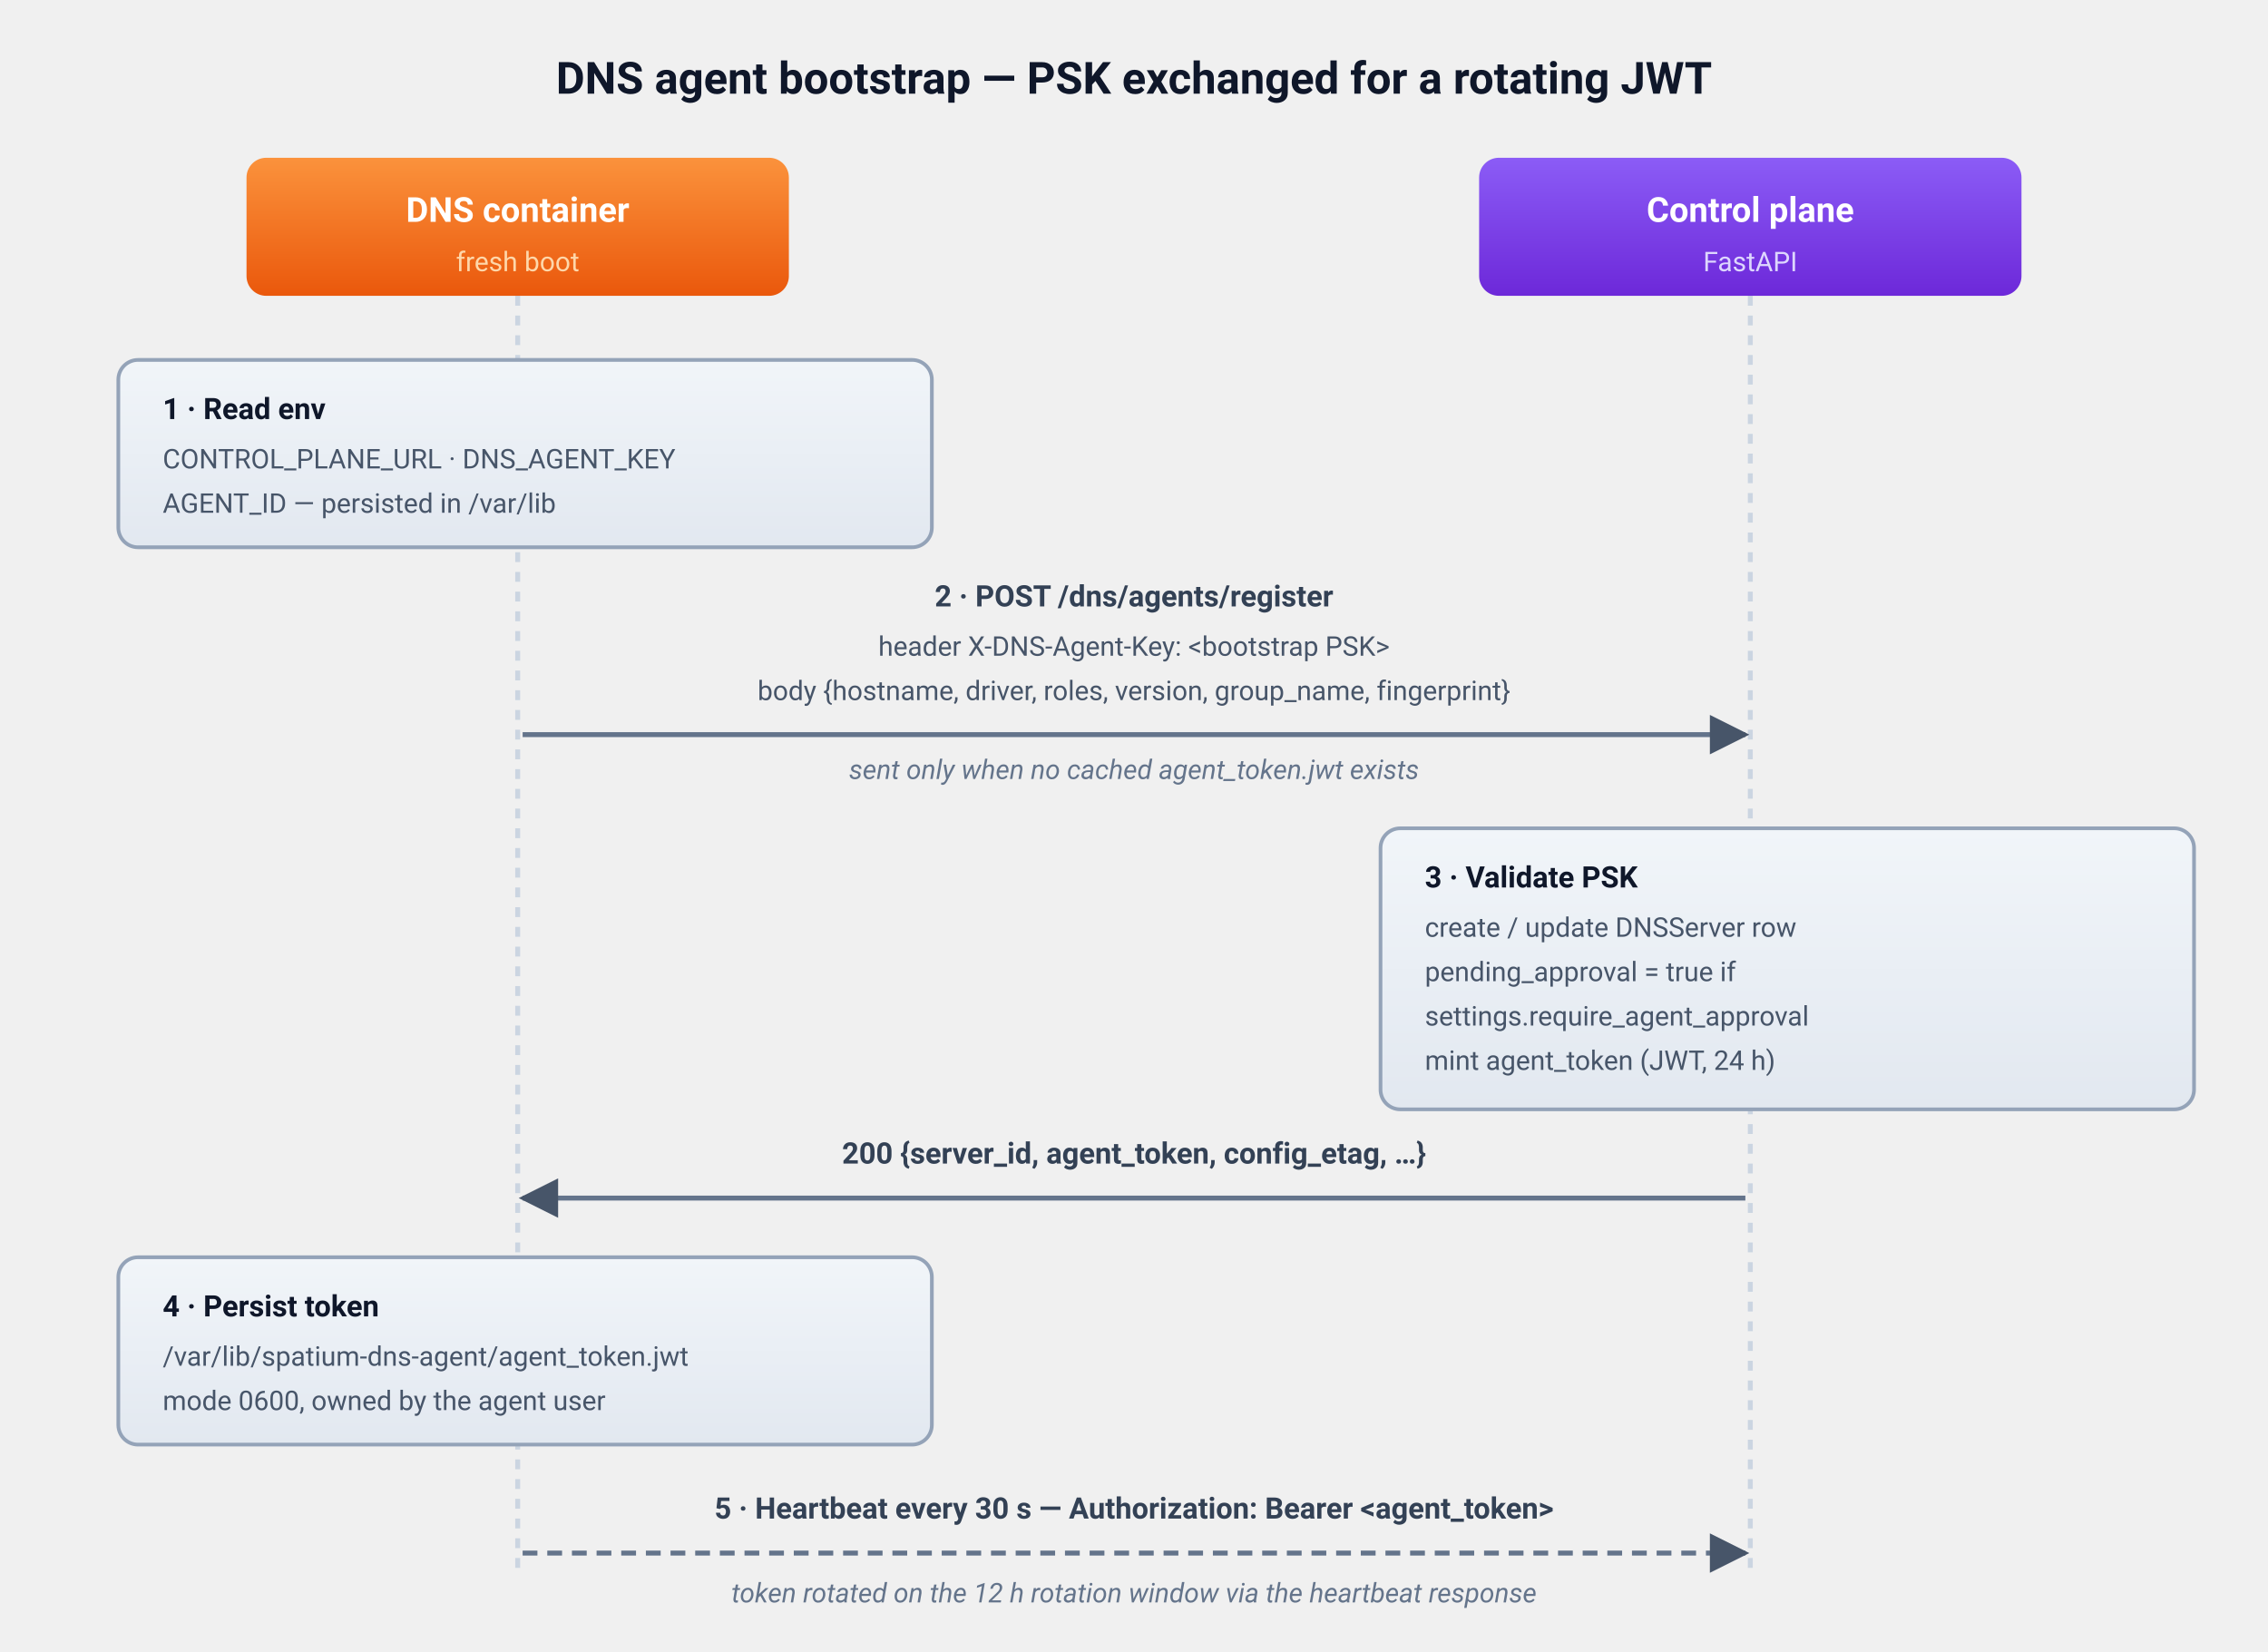
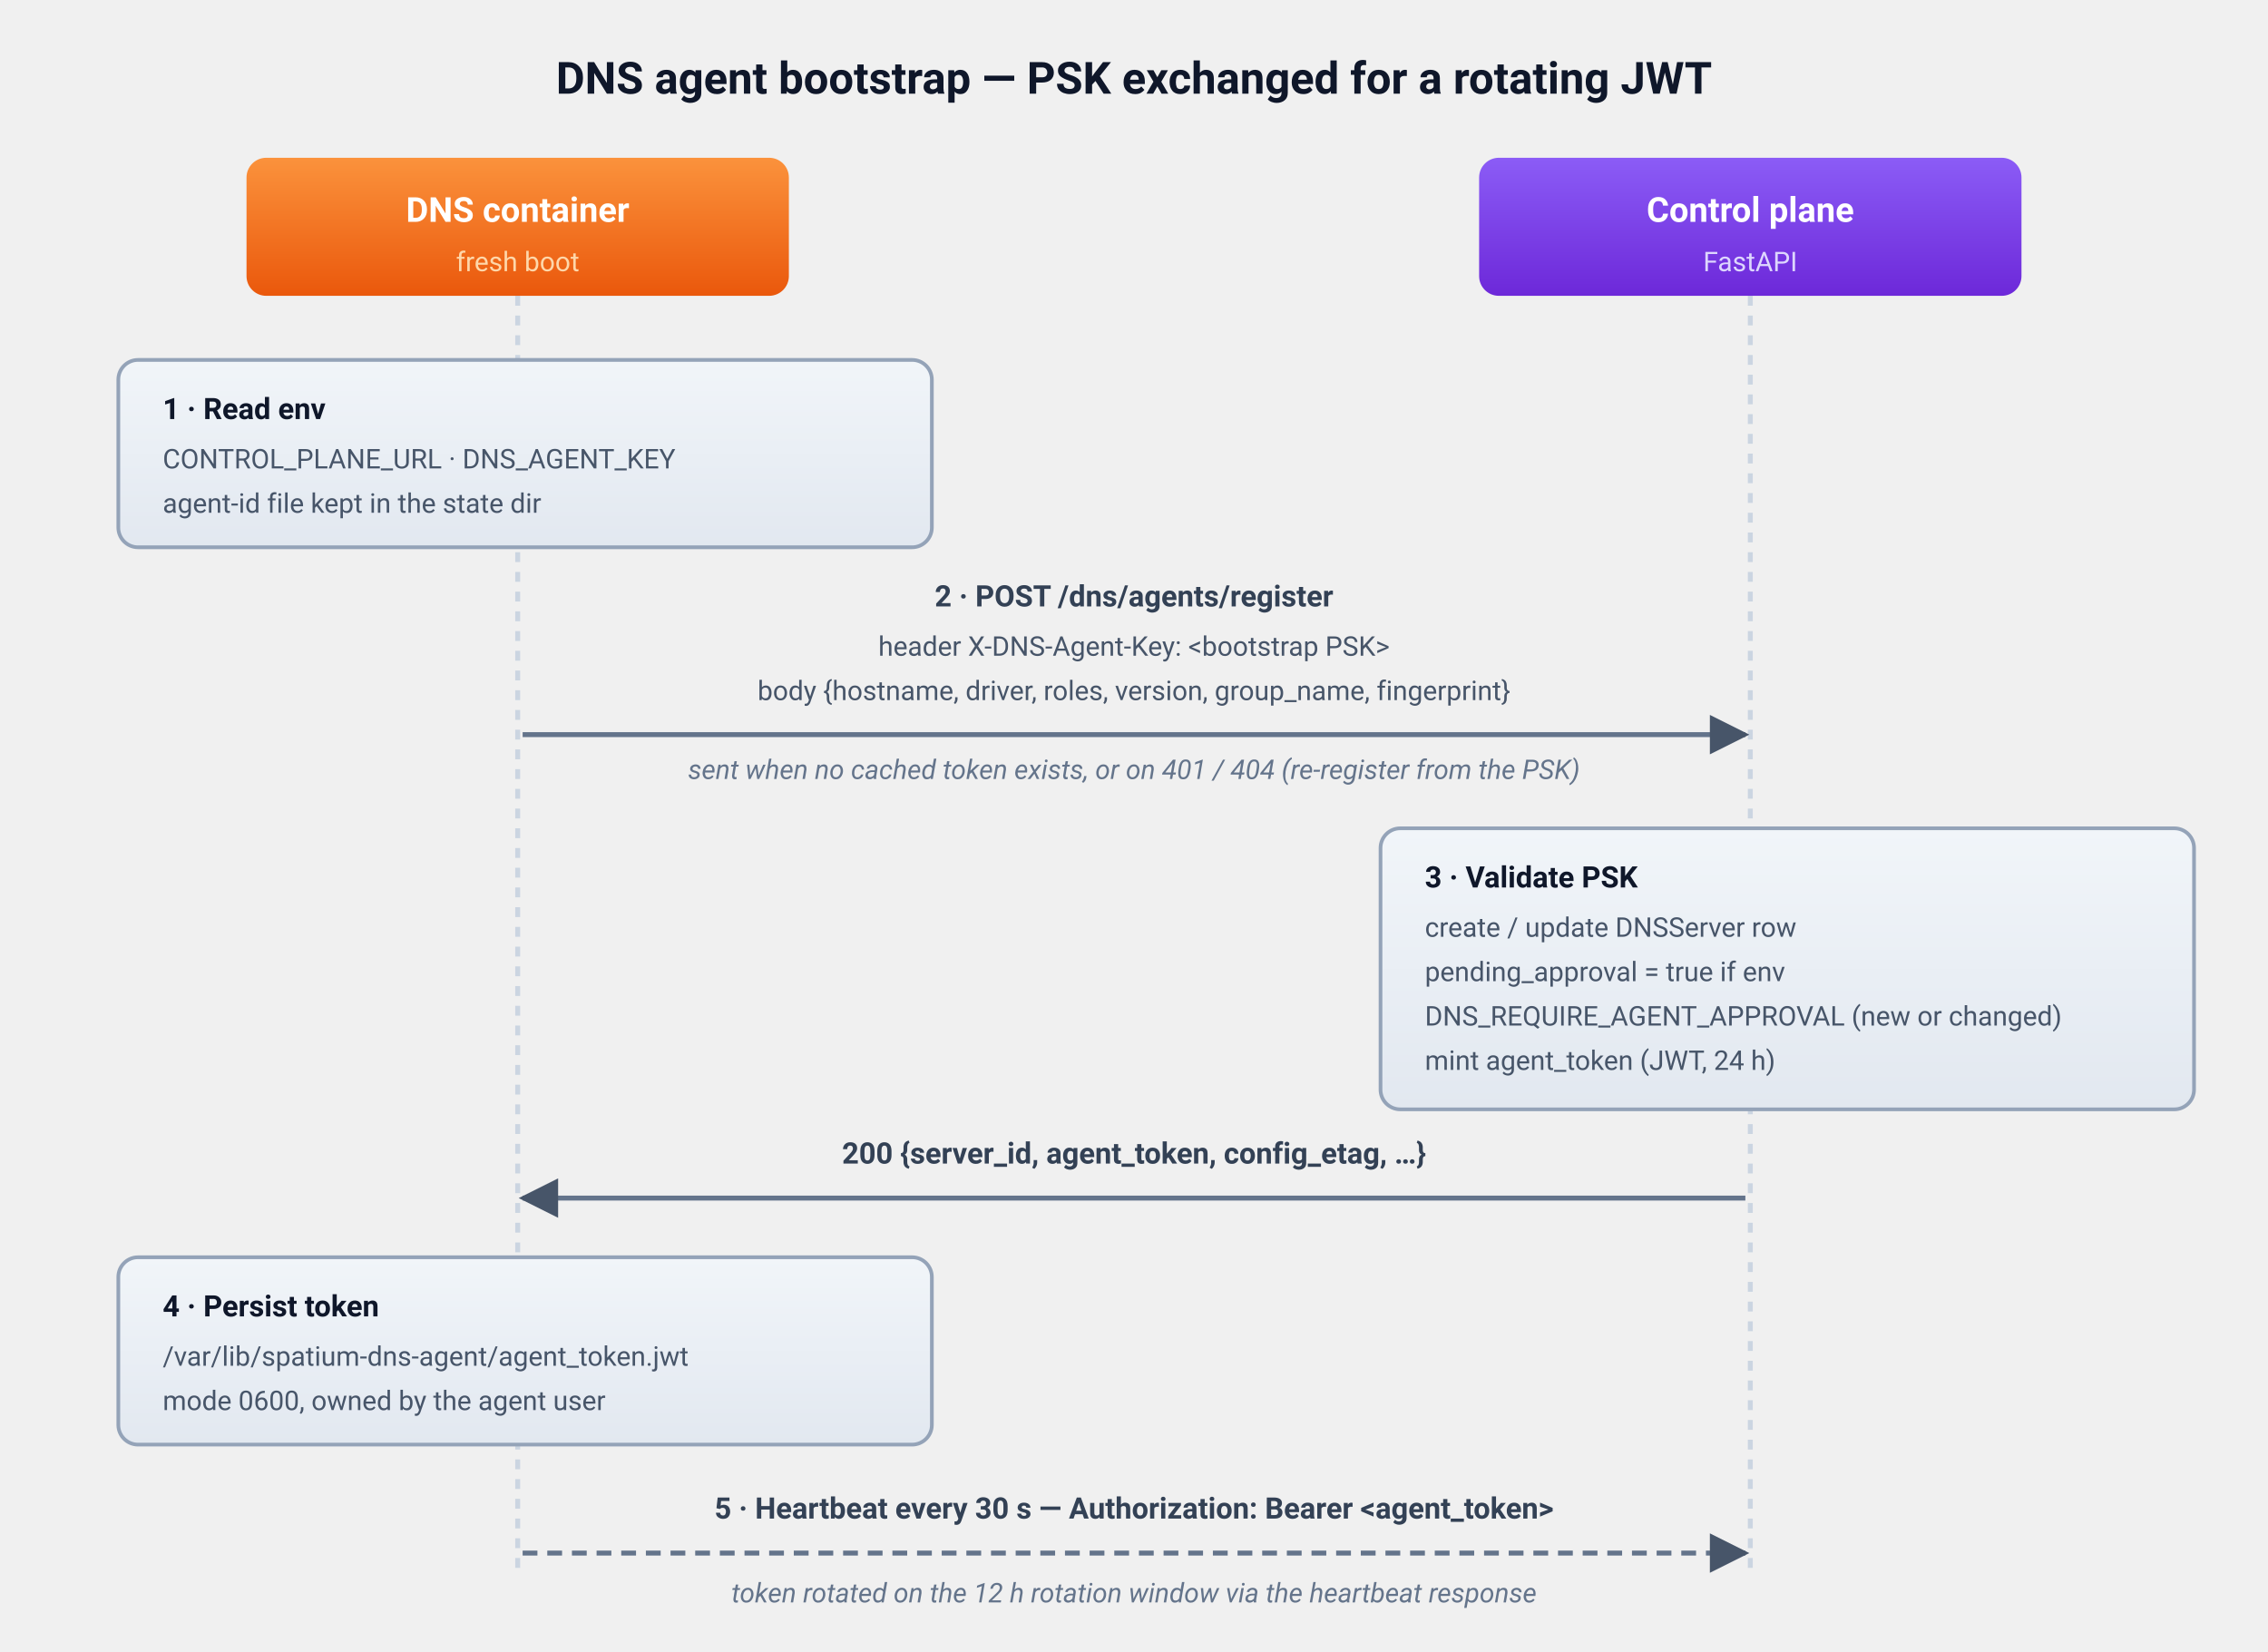
<svg xmlns="http://www.w3.org/2000/svg" width="920" height="670" viewBox="0 0 920 670" preserveAspectRatio="xMidYMid meet" font-family="ui-sans-serif, system-ui, -apple-system, 'Segoe UI', Roboto, Helvetica, Arial, sans-serif">
  <defs>
    <linearGradient id="dnsb-agent" x1="0" y1="0" x2="0" y2="1">
      <stop offset="0%" stop-color="#fb923c" />
      <stop offset="100%" stop-color="#ea580c" />
    </linearGradient>
    <linearGradient id="dnsb-cp" x1="0" y1="0" x2="0" y2="1">
      <stop offset="0%" stop-color="#8b5cf6" />
      <stop offset="100%" stop-color="#6d28d9" />
    </linearGradient>
    <linearGradient id="dnsb-surface" x1="0" y1="0" x2="0" y2="1">
      <stop offset="0%" stop-color="#f1f5f9" />
      <stop offset="100%" stop-color="#e2e8f0" />
    </linearGradient>
    <marker id="dnsb-arrow" viewBox="0 0 10 10" refX="9" refY="5" markerWidth="8" markerHeight="8" orient="auto-start-reverse">
      <path d="M 0 0 L 10 5 L 0 10 z" fill="#475569" />
    </marker>
  </defs>
  <text x="460" y="38" text-anchor="middle" font-size="18" font-weight="600" fill="#0f172a">DNS agent bootstrap — PSK exchanged for a rotating JWT</text>
  <line x1="210" y1="120" x2="210" y2="636" stroke="#cbd5e1" stroke-width="2" stroke-dasharray="4 4" />
  <line x1="710" y1="120" x2="710" y2="636" stroke="#cbd5e1" stroke-width="2" stroke-dasharray="4 4" />
  <g>
    <rect x="100" y="64" width="220" height="56" rx="8" fill="url(#dnsb-agent)" />
    <text x="210" y="90" text-anchor="middle" font-size="14" font-weight="600" fill="#ffffff">DNS container</text>
    <text x="210" y="110" text-anchor="middle" font-size="11" fill="#fed7aa">fresh boot</text>
  </g>
  <g>
    <rect x="600" y="64" width="220" height="56" rx="8" fill="url(#dnsb-cp)" />
    <text x="710" y="90" text-anchor="middle" font-size="14" font-weight="600" fill="#ffffff">Control plane</text>
    <text x="710" y="110" text-anchor="middle" font-size="11" fill="#ddd6fe">FastAPI</text>
  </g>
  <g>
    <rect x="48" y="146" width="330" height="76" rx="8" fill="url(#dnsb-surface)" stroke="#94a3b8" stroke-width="1.5" />
    <text x="66" y="170" font-size="12" font-weight="600" fill="#0f172a">1 · Read env</text>
    <text x="66" y="190" font-size="11" fill="#475569">CONTROL_PLANE_URL · DNS_AGENT_KEY</text>
-     <text x="66" y="208" font-size="11" fill="#475569">AGENT_ID — persisted in /var/lib</text>
+     <text x="66" y="208" font-size="11" fill="#475569">agent-id file kept in the state dir</text>
  </g>
  <text x="460" y="246" text-anchor="middle" font-size="12" font-weight="600" fill="#334155">2 · POST /dns/agents/register</text>
  <text x="460" y="266" text-anchor="middle" font-size="11" fill="#475569">header  X-DNS-Agent-Key: &lt;bootstrap PSK&gt;</text>
  <text x="460" y="284" text-anchor="middle" font-size="11" fill="#475569">body  {hostname, driver, roles, version, group_name, fingerprint}</text>
  <path d="M 212 298 H 708" stroke="#64748b" stroke-width="2" fill="none" marker-end="url(#dnsb-arrow)" />
-   <text x="460" y="316" text-anchor="middle" font-size="11" font-style="italic" fill="#64748b">sent only when no cached agent_token.jwt exists</text>
+   <text x="460" y="316" text-anchor="middle" font-size="11" font-style="italic" fill="#64748b">sent when no cached token exists, or on 401 / 404 (re-register from the PSK)</text>
  <g>
    <rect x="560" y="336" width="330" height="114" rx="8" fill="url(#dnsb-surface)" stroke="#94a3b8" stroke-width="1.5" />
    <text x="578" y="360" font-size="12" font-weight="600" fill="#0f172a">3 · Validate PSK</text>
    <text x="578" y="380" font-size="11" fill="#475569">create / update DNSServer row</text>
-     <text x="578" y="398" font-size="11" fill="#475569">pending_approval = true if</text>
-     <text x="578" y="416" font-size="11" fill="#475569">settings.require_agent_approval</text>
+     <text x="578" y="398" font-size="11" fill="#475569">pending_approval = true if env</text>
+     <text x="578" y="416" font-size="11" fill="#475569">DNS_REQUIRE_AGENT_APPROVAL (new or changed)</text>
    <text x="578" y="434" font-size="11" fill="#475569">mint agent_token (JWT, 24 h)</text>
  </g>
  <text x="460" y="472" text-anchor="middle" font-size="12" font-weight="600" fill="#334155">200 {server_id, agent_token, config_etag, …}</text>
  <path d="M 708 486 H 212" stroke="#64748b" stroke-width="2" fill="none" marker-end="url(#dnsb-arrow)" />
  <g>
    <rect x="48" y="510" width="330" height="76" rx="8" fill="url(#dnsb-surface)" stroke="#94a3b8" stroke-width="1.5" />
    <text x="66" y="534" font-size="12" font-weight="600" fill="#0f172a">4 · Persist token</text>
    <text x="66" y="554" font-size="11" fill="#475569">/var/lib/spatium-dns-agent/agent_token.jwt</text>
    <text x="66" y="572" font-size="11" fill="#475569">mode 0600, owned by the agent user</text>
  </g>
  <text x="460" y="616" text-anchor="middle" font-size="12" font-weight="600" fill="#334155">5 · Heartbeat every 30 s — Authorization: Bearer &lt;agent_token&gt;</text>
  <path d="M 212 630 H 708" stroke="#64748b" stroke-width="2" stroke-dasharray="6 4" fill="none" marker-end="url(#dnsb-arrow)" />
  <text x="460" y="650" text-anchor="middle" font-size="11" font-style="italic" fill="#64748b">token rotated on the 12 h rotation window via the heartbeat response</text>
</svg>
